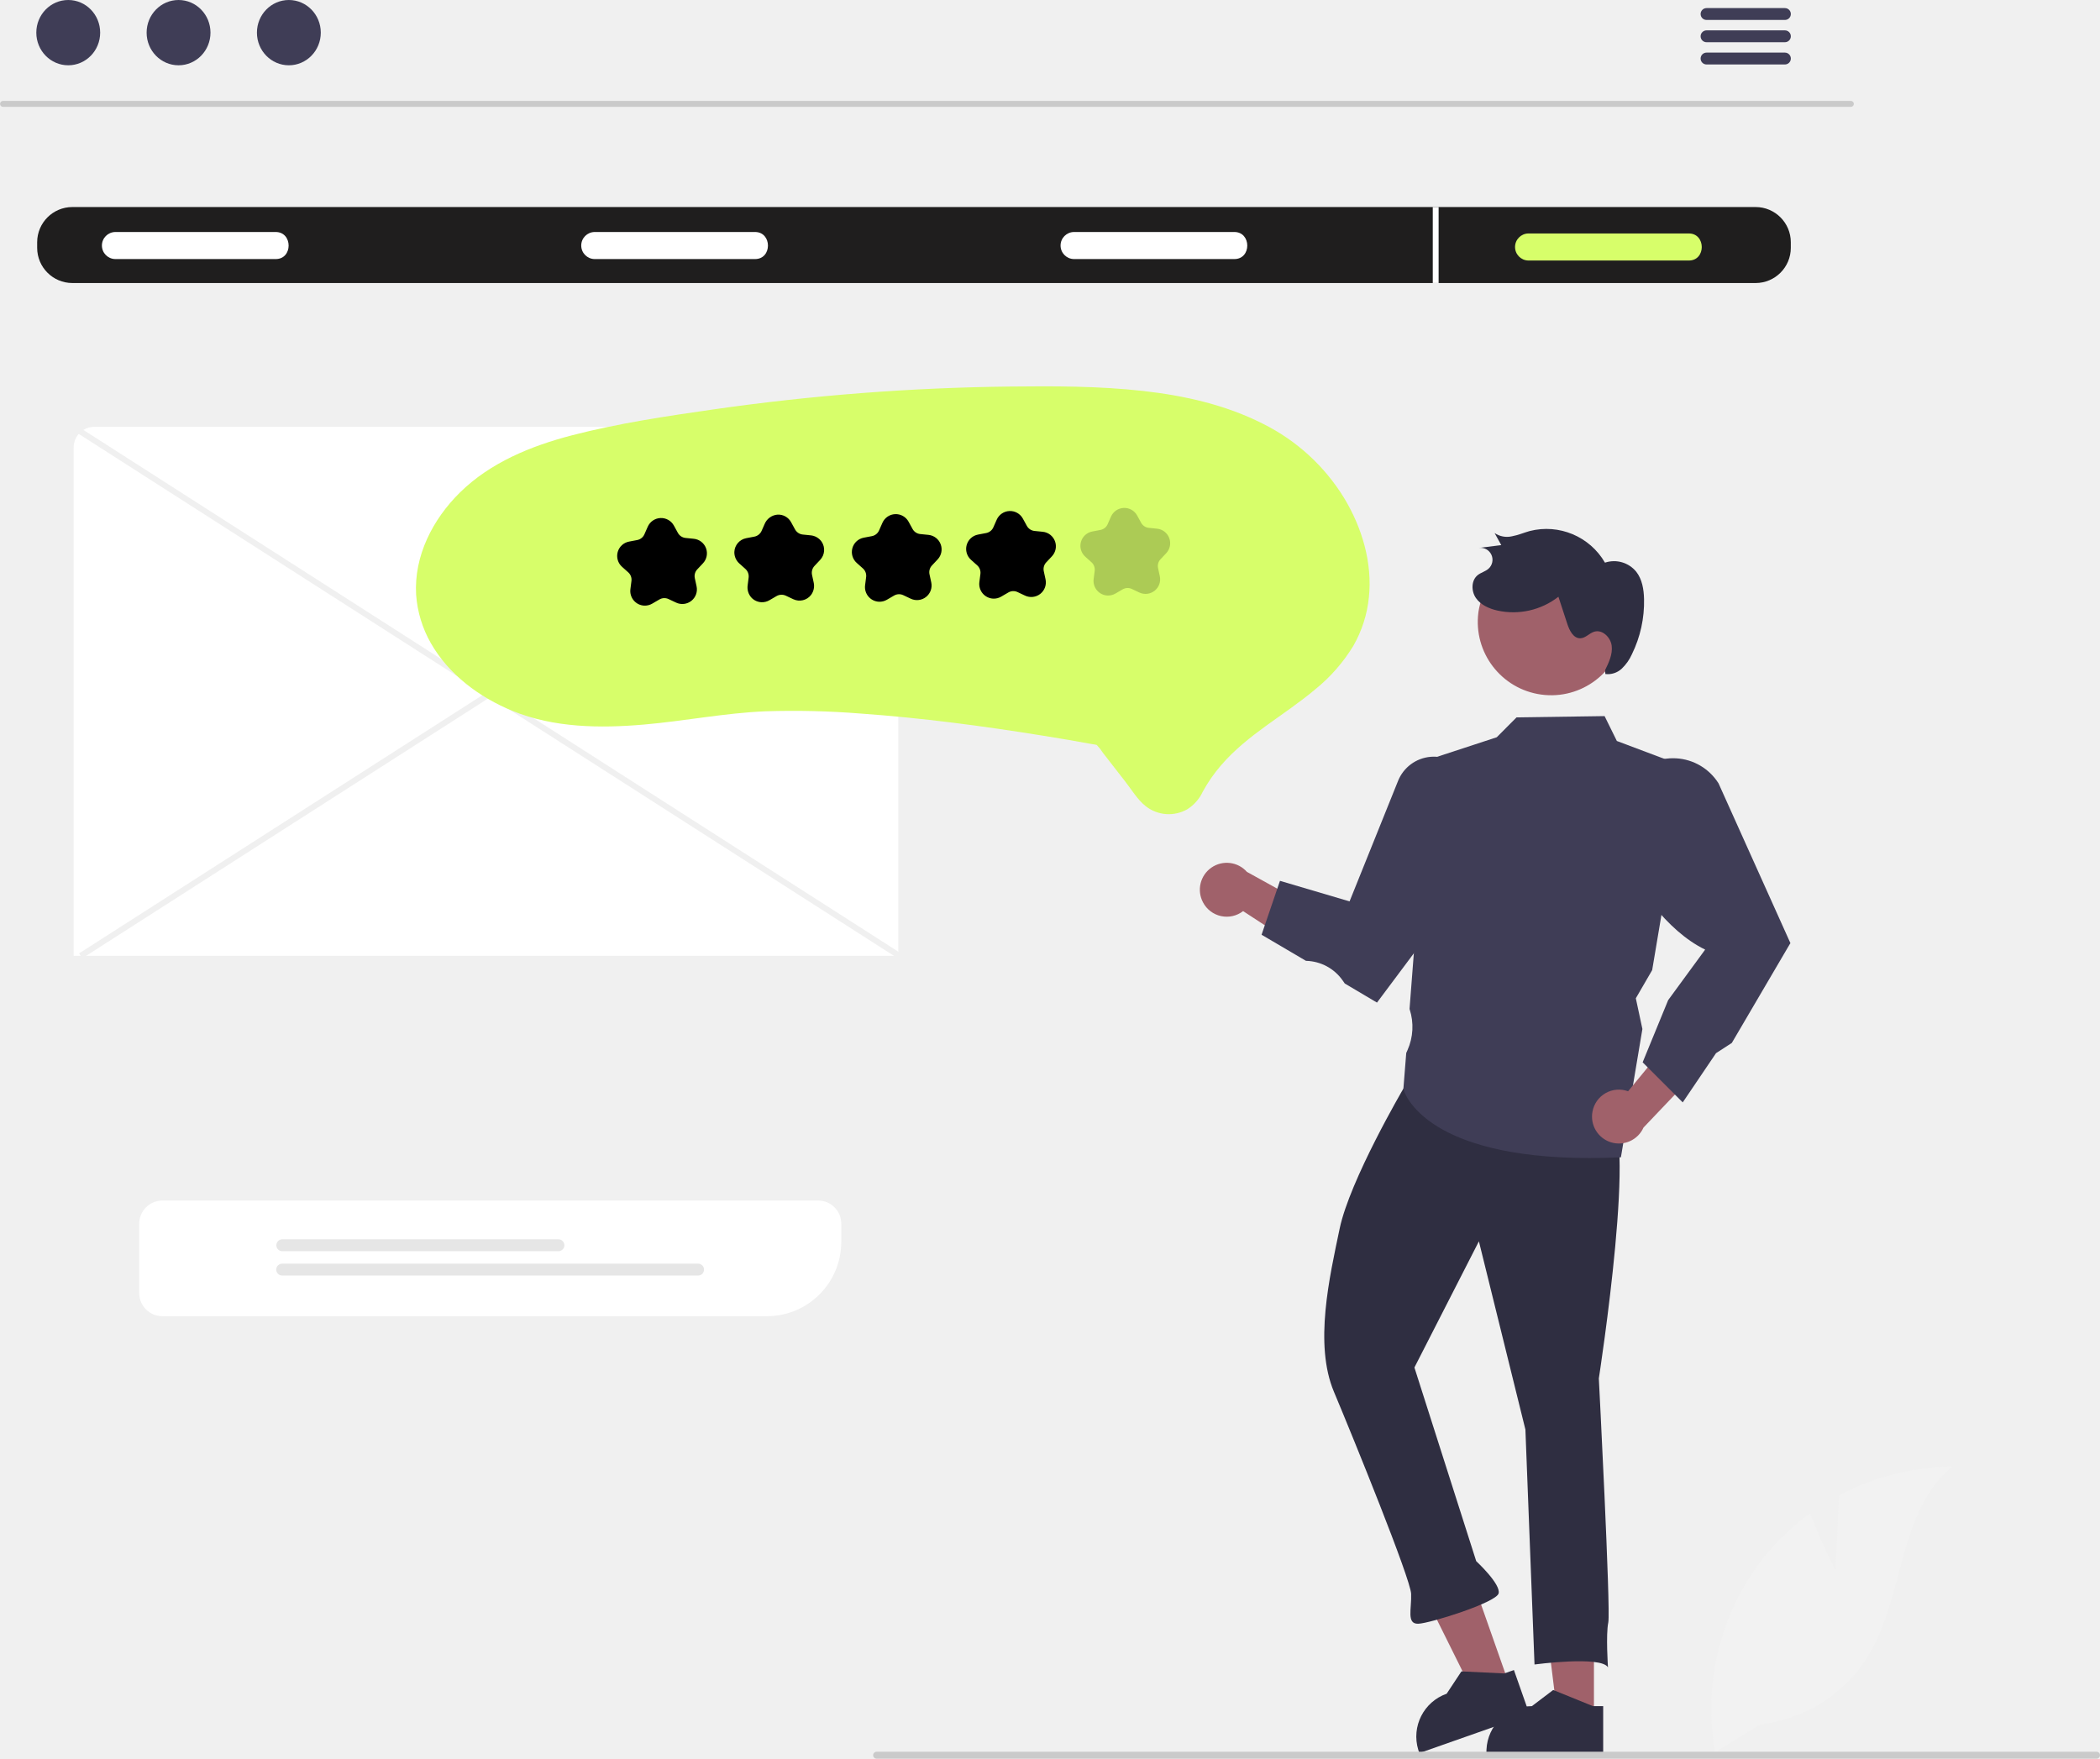
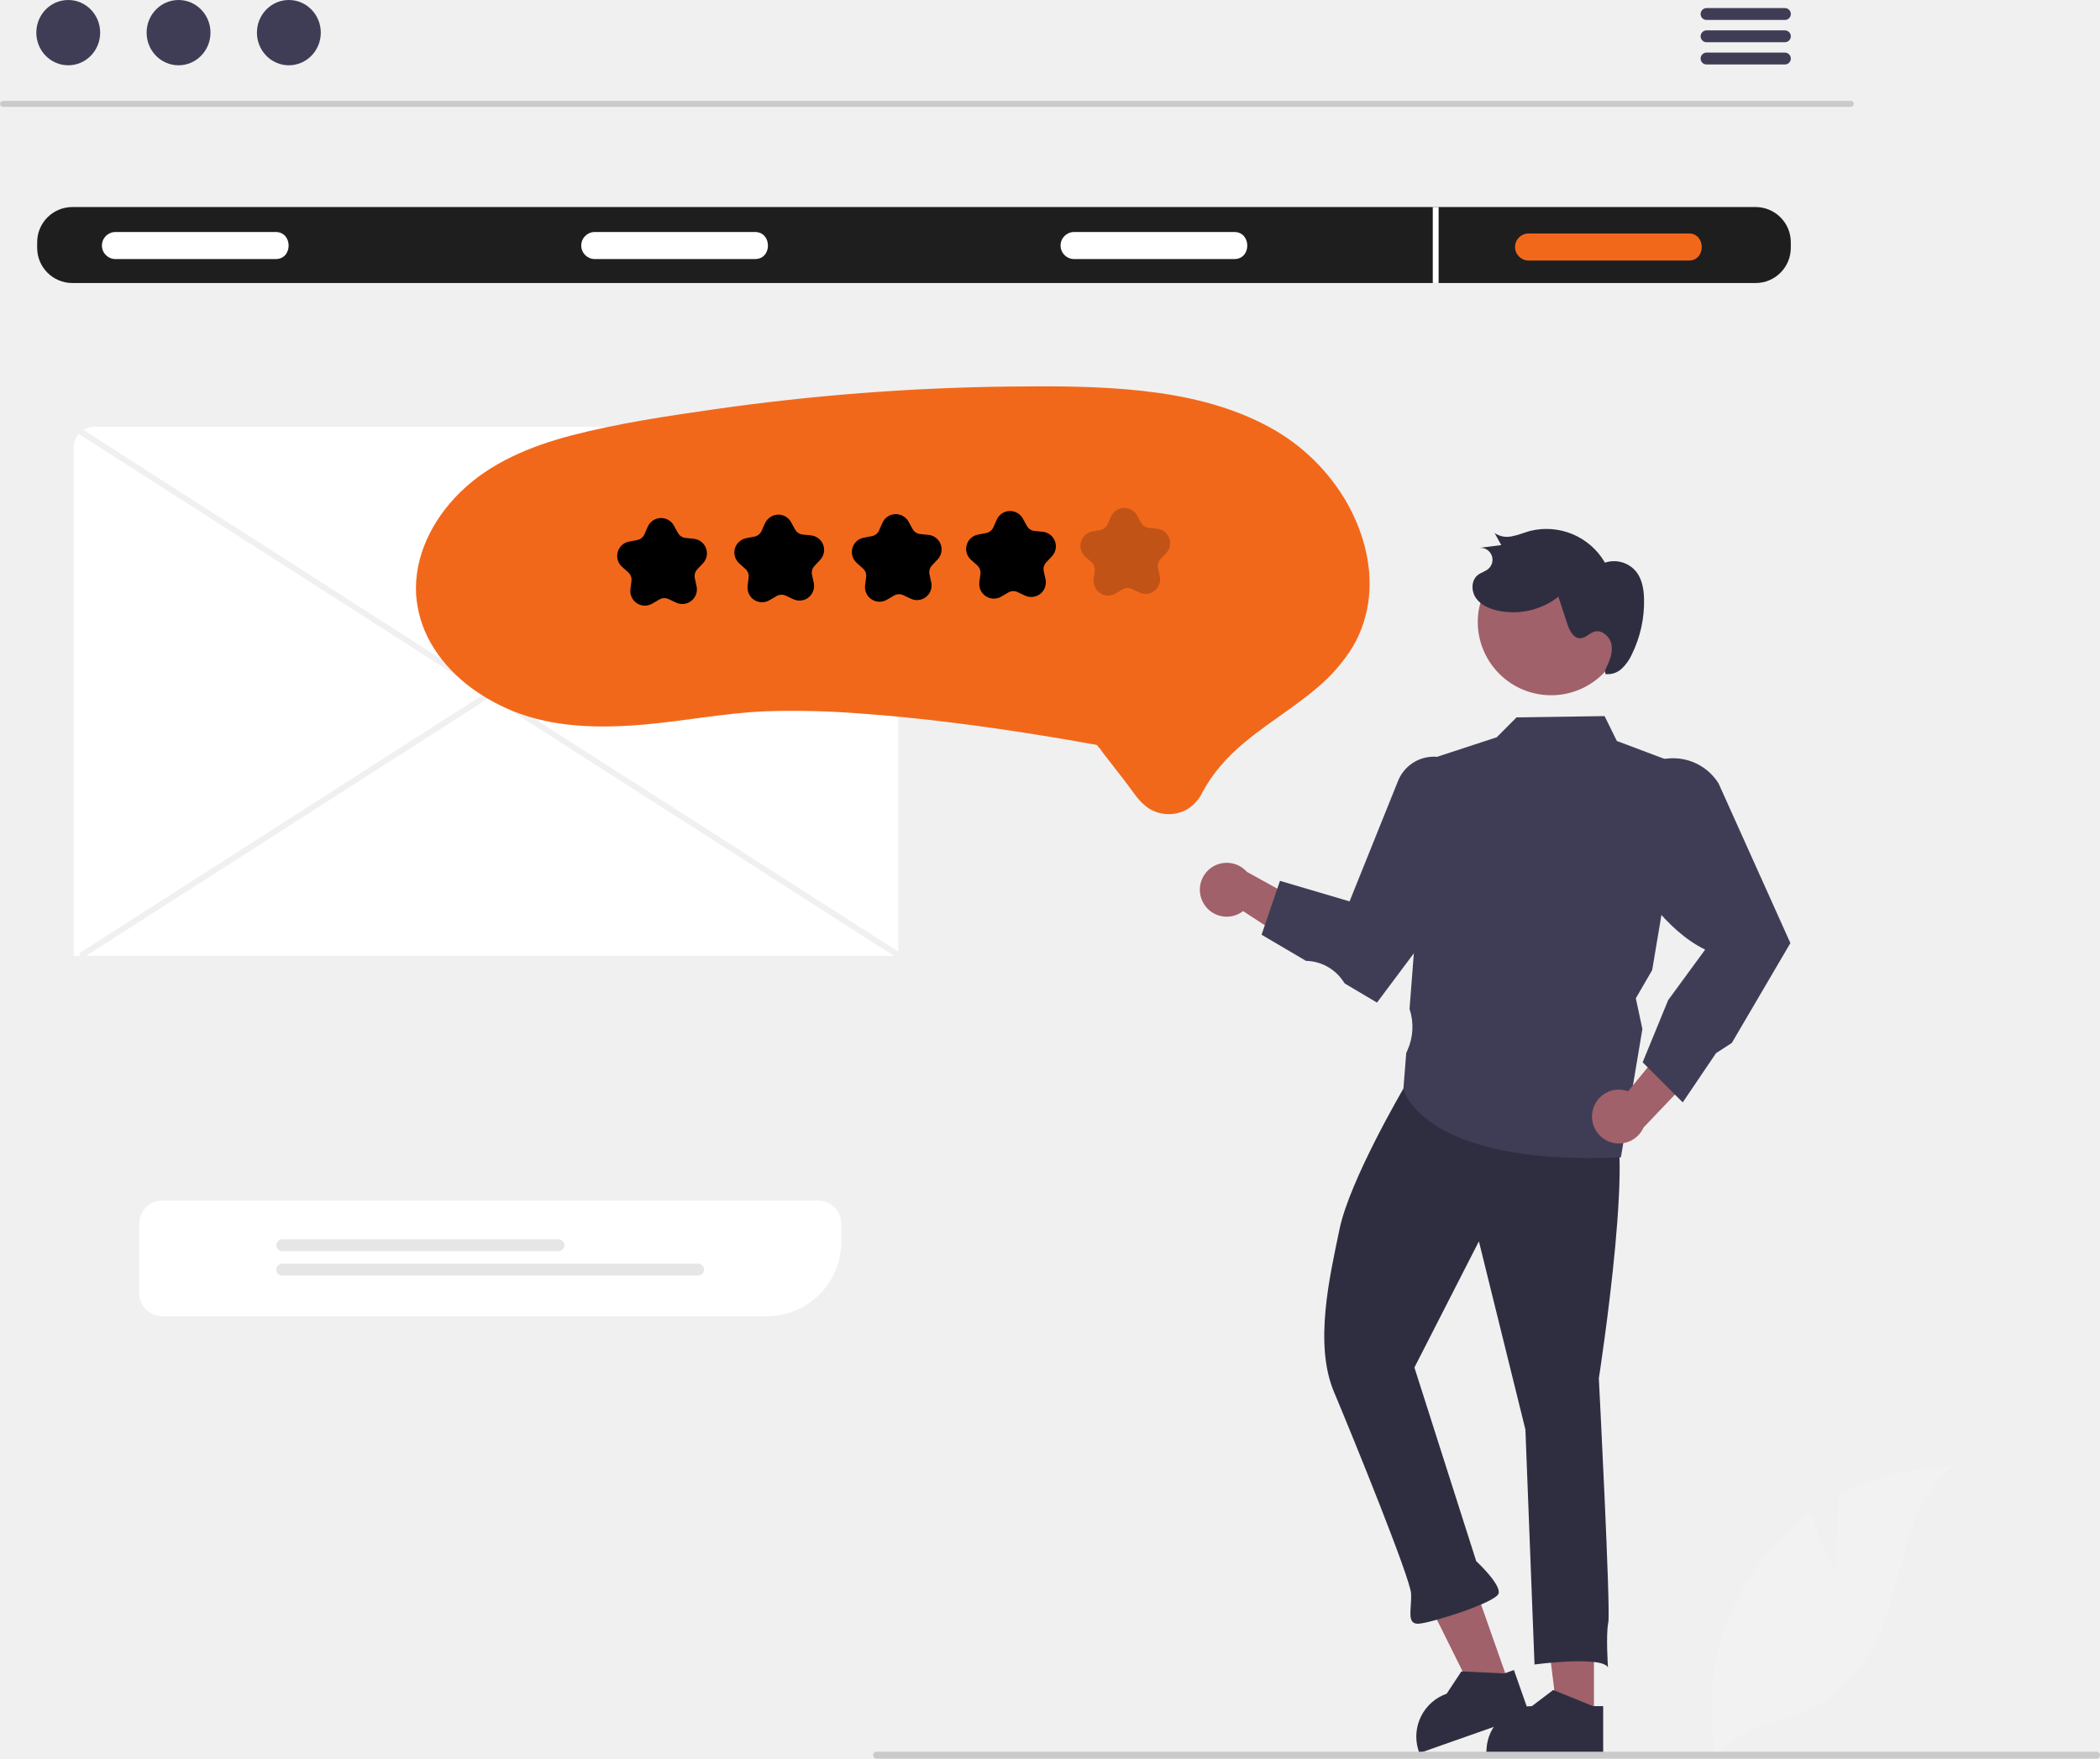
<svg xmlns="http://www.w3.org/2000/svg" data-name="Layer 1" width="718.509" height="601.718" viewBox="0 0 718.509 601.718">
  <path d="M633.317 36.553H.993a1.016 1.016 0 0 1 0-2.031h632.324a1.016 1.016 0 0 1 0 2.03Z" fill="#cacaca" />
  <ellipse cx="23.348" cy="11.169" rx="10.925" ry="11.169" fill="#3f3d56" />
  <ellipse cx="61.09" cy="11.169" rx="10.925" ry="11.169" fill="#3f3d56" />
  <ellipse cx="98.832" cy="11.169" rx="10.925" ry="11.169" fill="#3f3d56" />
  <path d="M610.7 2.768h-26.81a2.03 2.03 0 0 0 0 4.06h26.81a2.03 2.03 0 0 0 0-4.06Zm0 7.62h-26.81a2.03 2.03 0 0 0 0 4.06h26.81a2.03 2.03 0 0 0 0-4.06Zm0 7.61h-26.81a2.03 2.03 0 0 0 0 4.06h26.81a2.03 2.03 0 0 0 0-4.06Z" fill="#3f3d56" />
  <path d="M862.717 234.906h-575.94a12.048 12.048 0 0 0-12.03 12.03v1.94a12.048 12.048 0 0 0 12.03 12.03h575.94a12.048 12.048 0 0 0 12.03-12.03v-1.94a12.048 12.048 0 0 0-12.03-12.03Z" transform="translate(-262.029 -164.07)" fill="#f0f0f0" style="fill:#1f1e1e;fill-opacity:1" />
  <path d="M94.253 88.636H39.431a4.63 4.63 0 0 1 0-9.259h54.823c5.97-.083 6.03 9.343 0 9.26Zm164 0h-54.822a4.63 4.63 0 0 1 0-9.259h54.823c5.97-.083 6.03 9.343 0 9.26Zm164 0h-54.822a4.63 4.63 0 0 1 0-9.259h54.823c5.97-.083 6.03 9.343 0 9.26Z" fill="#fff" />
-   <path d="M839.782 253.206H784.96a4.63 4.63 0 0 1 0-9.259h54.823c5.97-.083 6.03 9.343 0 9.26Z" transform="translate(-262.029 -164.07)" fill="#6c63ff" style="fill:#d7fe6a;fill-opacity:1" />
+   <path d="M577.753 89.136h-54.822a4.63 4.63 0 0 1 0-9.259h54.823c5.97-.083 6.03 9.343 0 9.26Z" fill="#F2681B" />
  <path fill="#fff" d="M490.218 70.836h2v26h-2z" />
  <path d="M285.263 455.648H50.211a7.909 7.909 0 0 1-7.9-7.9v-34.425a7.909 7.909 0 0 1 7.9-7.9h235.053a7.909 7.909 0 0 1 7.9 7.9v34.426a7.909 7.909 0 0 1-7.9 7.9Z" fill="#f0f0f0" />
  <path d="M262.425 450.32H55.54a7.909 7.909 0 0 1-7.9-7.9v-23.764a7.909 7.909 0 0 1 7.9-7.9h224.395a7.909 7.909 0 0 1 7.9 7.9v6.254a25.438 25.438 0 0 1-25.41 25.41Z" fill="#fff" />
  <path d="M191.061 428.087H96.588a2.037 2.037 0 1 1 0-4.074h94.473a2.037 2.037 0 0 1 0 4.074Zm47.825 8.333H96.588a2.038 2.038 0 1 1 0-4.075h142.298a2.038 2.038 0 0 1 0 4.075Z" fill="#e6e6e6" />
  <path d="M300.278 366.036H32.268a8.076 8.076 0 0 1-8.066-8.066V153.102a8.075 8.075 0 0 1 8.066-8.066h268.01a8.075 8.075 0 0 1 8.066 8.066V357.97a8.076 8.076 0 0 1-8.066 8.066Z" fill="#fff" />
  <path d="M300.278 367.036H32.268a9.077 9.077 0 0 1-9.066-9.066V153.102a9.077 9.077 0 0 1 9.066-9.066h268.01a9.077 9.077 0 0 1 9.066 9.066V357.97a9.077 9.077 0 0 1-9.066 9.066Zm-268.01-221a7.074 7.074 0 0 0-7.066 7.066V357.97a7.074 7.074 0 0 0 7.066 7.066h268.01a7.074 7.074 0 0 0 7.066-7.066V153.102a7.074 7.074 0 0 0-7.066-7.066Z" fill="#f0f0f0" />
  <path d="M24.821 327.036v30.934a7.458 7.458 0 0 0 7.447 7.447h268.01a7.458 7.458 0 0 0 7.447-7.447v-30.934Z" fill="#f0f0f0" />
  <path fill="#f0f0f0" d="m26.27 148.025 1.079-1.684 280.917 179.855-1.078 1.684z" />
  <path fill="#f0f0f0" d="m27.059 326.194 280.917-179.855 1.079 1.684L28.137 327.878z" />
  <path fill="#a0616a" d="m545.364 587.788-12.39-.001-5.895-47.789 18.287.001-.002 47.789z" />
  <path d="m545.034 583.739-13.22-5.37-.39-.16-7.3 5.53a15.542 15.542 0 0 0-15.53 14.87c-.02.22-.02.45-.02.68v.51h39.95v-16.06Z" fill="#2f2e41" />
  <path fill="#a0616a" d="m516.348 576.258-11.688 4.112-21.422-43.125 17.25-6.068 15.86 45.081z" />
  <path d="m514.693 572.548-14.253-.678-.421-.021-5.05 7.64a15.542 15.542 0 0 0-9.715 19.18c.054.215.13.432.207.649l.17.48 37.685-13.259-5.331-15.15Zm35.049-190.818c11.335-.44-2.706 89.89-2.706 89.89s4.107 79.305 3.237 83.467-.11 15.386-.11 15.386c-2.221-4.042-25.133-.991-25.133-.991l-3.116-80.376-15.914-64.4-22.062 43.168 21.146 66.26s8.563 7.925 7.652 11.056-23.34 10.193-27.462 10.353-2.261-5.072-2.46-10.224-19.597-52.905-26.419-69.153-1.518-39.157 1.964-55.804 21.804-47.889 21.804-47.889c22.741-25.65 58.244 9.696 69.58 9.257Z" fill="#2f2e41" />
  <path d="M411.605 308.732a9.159 9.159 0 0 0 13.72 2.995l27.258 17.784-.083-16.913-25.872-14.295a9.208 9.208 0 0 0-15.023 10.429Z" fill="#a0616a" />
  <path d="M543.855 396.21c-28.11.001-43.6-5.626-51.827-10.65-10.058-6.144-11.78-12.622-11.848-12.895l-.02-.079.98-12.32.428-.959a19.505 19.505 0 0 0 .734-14.007l-.03-.094.007-.1 6.573-85.244 23.26-7.619 6.766-6.799 30.128-.437 4.197 8.51 23.751 8.942-11.668 69.457-5.594 9.641 2.251 10.503-.016.095-7.338 43.8-.404.017q-5.429.243-10.33.238Z" fill="#3f3d56" />
  <path d="m471.133 343.029-11.028-6.538-.69-.998a15.734 15.734 0 0 0-12.455-6.748l-.128-.004-15.189-8.93 6.296-18.443 23.81 7.034 16.6-41.245a13.2 13.2 0 0 1 23.475-2.006 13.624 13.624 0 0 1 1.968 7.205v26.987l-.1.134Z" fill="#3f3d56" />
  <path d="M544.861 380.348a9.159 9.159 0 0 1 12.186-6.98l20.656-25.151 5.002 16.156-20.382 21.408a9.208 9.208 0 0 1-17.463-5.433Z" fill="#a0616a" />
  <path d="m575.744 377.17-13.716-13.718 8.731-21.275 12.654-17.278c-13.484-6.565-23.605-22.115-30.94-34.988l-.082-.145 1.826-14.304a18.367 18.367 0 0 1 3.874-9.143 18.37 18.37 0 0 1 29.909 1.71l24.591 54.668-.276.413-19.78 33.719-5.4 3.5Z" fill="#3f3d56" />
  <path d="M555.573 216.333a25.105 25.105 0 0 1-49.75-6.771l.048-.357a25.105 25.105 0 0 1 49.694 7.127Z" fill="#a0616a" />
  <path d="M549.184 229.263c1.289-2.618 2.613-5.43 2.25-8.326s-3.202-5.665-5.991-4.804c-1.668.514-2.929 2.161-4.672 2.246-2.399.116-3.774-2.63-4.52-4.913l-3.042-9.296a25.154 25.154 0 0 1-20.891 4.72c-2.823-.645-5.676-1.903-7.332-4.28s-1.646-6.061.625-7.858c1.114-.88 2.597-1.216 3.661-2.156a4.102 4.102 0 0 0-3.275-7.138l7.656-.957-2.28-4.126a7.535 7.535 0 0 0 5.99 1.099c2.06-.371 4.001-1.22 6.016-1.785a23.152 23.152 0 0 1 25.755 10.815 9.802 9.802 0 0 1 10.687 3.086c2.05 2.601 2.607 6.073 2.686 9.384a40.715 40.715 0 0 1-4.15 18.86 15.451 15.451 0 0 1-3.487 4.946 6.978 6.978 0 0 1-5.601 1.832" fill="#2f2e41" />
-   <path d="M404.402 367.503a38.992 38.992 0 0 0 5.04 16.616c6.127 10.761 16.635 18.552 27.952 23.183 14.139 5.786 29.9 5.964 44.905 4.674 13.936-1.198 27.731-3.976 41.72-4.548a290.674 290.674 0 0 1 32.434.774c20.932 1.485 41.777 4.242 62.487 7.584q8.413 1.34 16.791 2.881a8.305 8.305 0 0 1 1.56.29c.101.041.264.009.357.067.169.106-.682-.269-.166.157a15.474 15.474 0 0 1 1.912 2.461l7.649 9.843c2.193 2.823 4.229 6.253 7.064 8.478a12.79 12.79 0 0 0 14.16.986 14.15 14.15 0 0 0 5.264-5.98 51.617 51.617 0 0 1 6.262-9.038c9.1-10.616 21.747-17.145 32.325-26.078a57.575 57.575 0 0 0 12.928-14.778 41.79 41.79 0 0 0 5.341-16.594c1.267-11.872-2.376-23.978-8.503-34.077a68.072 68.072 0 0 0-27.634-25.294c-12.802-6.522-26.968-9.699-41.168-11.282-15.076-1.68-30.328-1.676-45.478-1.506q-25.504.284-50.915 2.243-25.446 1.97-50.691 5.6c-16.15 2.321-32.496 4.741-48.304 8.85-13.965 3.629-27.89 9.302-38.319 19.58-9.272 9.14-15.72 21.646-14.973 34.908Z" transform="translate(-262.029 -164.07)" fill="#6c63ff" style="fill:#d7fe6a;fill-opacity:1" />
+   <path d="M142.373 203.433a38.992 38.992 0 0 0 5.04 16.616c6.127 10.761 16.635 18.552 27.952 23.183 14.139 5.786 29.9 5.964 44.905 4.674 13.936-1.198 27.731-3.976 41.72-4.548a290.674 290.674 0 0 1 32.434.774c20.932 1.485 41.777 4.242 62.487 7.584q8.413 1.34 16.791 2.881a8.305 8.305 0 0 1 1.56.29c.101.041.264.009.357.067.169.106-.682-.269-.166.157a15.474 15.474 0 0 1 1.912 2.461l7.649 9.843c2.193 2.823 4.229 6.253 7.064 8.478a12.79 12.79 0 0 0 14.16.986 14.15 14.15 0 0 0 5.264-5.98 51.617 51.617 0 0 1 6.262-9.038c9.1-10.616 21.747-17.145 32.325-26.078a57.575 57.575 0 0 0 12.928-14.778 41.79 41.79 0 0 0 5.341-16.594c1.267-11.872-2.376-23.978-8.503-34.077a68.072 68.072 0 0 0-27.634-25.294c-12.802-6.522-26.968-9.699-41.168-11.282-15.076-1.68-30.328-1.676-45.478-1.506q-25.504.284-50.915 2.243-25.446 1.97-50.691 5.6c-16.15 2.321-32.496 4.741-48.304 8.85-13.965 3.629-27.89 9.302-38.319 19.58-9.272 9.14-15.72 21.646-14.973 34.908Z" fill="#F2681B" />
  <path d="M482.463 371.28a5.007 5.007 0 0 1-4.743-5.625l.359-2.824a3.373 3.373 0 0 0-1.098-2.937l-2.122-1.896a4.993 4.993 0 0 1 2.395-8.629l2.797-.531a3.367 3.367 0 0 0 2.454-1.95l1.148-2.607a4.994 4.994 0 0 1 8.946-.388l1.369 2.496a3.368 3.368 0 0 0 2.614 1.733l2.832.286a4.993 4.993 0 0 1 3.134 8.389l-1.95 2.073a3.361 3.361 0 0 0-.839 3.02l.602 2.783a4.993 4.993 0 0 1-7.009 5.572l-2.575-1.213a3.36 3.36 0 0 0-3.132.134l-2.46 1.433a4.999 4.999 0 0 1-2.722.68Zm40.095-1.165a5.043 5.043 0 0 1-3.363-1.501 5.173 5.173 0 0 1-1.354-4.323l.329-2.592a3.432 3.432 0 0 0-1.118-2.992l-1.968-1.759a5.133 5.133 0 0 1-1.8-4.028 4.991 4.991 0 0 1 4.066-4.715l2.764-.526a3.431 3.431 0 0 0 2.5-1.988l1.03-2.34a5.225 5.225 0 0 1 4.407-3.206 4.968 4.968 0 0 1 4.644 2.584l1.352 2.467a3.433 3.433 0 0 0 2.666 1.765l2.624.265a5.13 5.13 0 0 1 3.825 2.204 4.993 4.993 0 0 1-.518 6.202l-1.928 2.05a3.43 3.43 0 0 0-.854 3.074l.555 2.571a5.155 5.155 0 0 1-.906 4.319 4.98 4.98 0 0 1-6.063 1.435l-2.549-1.201a3.43 3.43 0 0 0-3.187.138l-2.432 1.417a4.999 4.999 0 0 1-2.722.68Zm40.199-.17a5.007 5.007 0 0 1-4.743-5.624l.36-2.825a3.373 3.373 0 0 0-1.098-2.937l-2.122-1.896a4.993 4.993 0 0 1 2.395-8.628l2.797-.532a3.367 3.367 0 0 0 2.453-1.949l1.148-2.607a4.994 4.994 0 0 1 8.947-.388l1.369 2.496a3.368 3.368 0 0 0 2.614 1.733l2.832.286a4.993 4.993 0 0 1 3.134 8.388l-1.95 2.074a3.361 3.361 0 0 0-.839 3.019l.602 2.784a4.993 4.993 0 0 1-7.009 5.572l-2.575-1.214a3.36 3.36 0 0 0-3.132.135l-2.461 1.433a4.999 4.999 0 0 1-2.722.68Z" transform="translate(-262.029 -164.07)" fill="#fff" style="fill:#000;fill-opacity:1" />
  <path d="M601.858 368.884a5.007 5.007 0 0 1-4.743-5.624l.36-2.825a3.373 3.373 0 0 0-1.099-2.937l-2.121-1.896a4.993 4.993 0 0 1 2.395-8.628l2.797-.531a3.367 3.367 0 0 0 2.453-1.95l1.148-2.607a4.994 4.994 0 0 1 8.947-.388l1.368 2.496a3.368 3.368 0 0 0 2.615 1.733l2.832.286a4.993 4.993 0 0 1 3.134 8.388l-1.95 2.074a3.361 3.361 0 0 0-.84 3.019l.602 2.784a4.993 4.993 0 0 1-7.008 5.572l-2.575-1.214a3.36 3.36 0 0 0-3.133.135l-2.46 1.433a4.999 4.999 0 0 1-2.722.68Z" transform="translate(-262.029 -164.07)" opacity=".2" style="fill:#000;fill-opacity:1;opacity:1" />
  <path d="M378.93 203.754a5.007 5.007 0 0 1-4.743-5.625l.359-2.824a3.373 3.373 0 0 0-1.098-2.937l-2.122-1.896a4.993 4.993 0 0 1 2.395-8.629l2.798-.531a3.367 3.367 0 0 0 2.453-1.95l1.148-2.607a4.994 4.994 0 0 1 8.946-.388l1.37 2.496a3.368 3.368 0 0 0 2.614 1.733l2.831.286a4.993 4.993 0 0 1 3.134 8.389l-1.95 2.073a3.361 3.361 0 0 0-.838 3.02l.601 2.783a4.993 4.993 0 0 1-7.008 5.572l-2.576-1.213a3.36 3.36 0 0 0-3.132.134l-2.46 1.433a4.999 4.999 0 0 1-2.722.68Z" opacity=".2" />
  <path d="m628.041 537.37 1.145-25.72a83.066 83.066 0 0 1 38.744-9.808c-18.608 15.214-16.283 44.54-28.899 65a49.964 49.964 0 0 1-36.64 23.088l-15.571 9.534a83.724 83.724 0 0 1 17.647-67.845 80.874 80.874 0 0 1 14.863-13.81c3.73 9.834 8.712 19.56 8.712 19.56Z" fill="#f2f2f2" />
  <path d="M717.318 601.718H299.936a1.19 1.19 0 1 1 0-2.381h417.382a1.19 1.19 0 1 1 0 2.381Z" fill="#cacaca" />
</svg>
